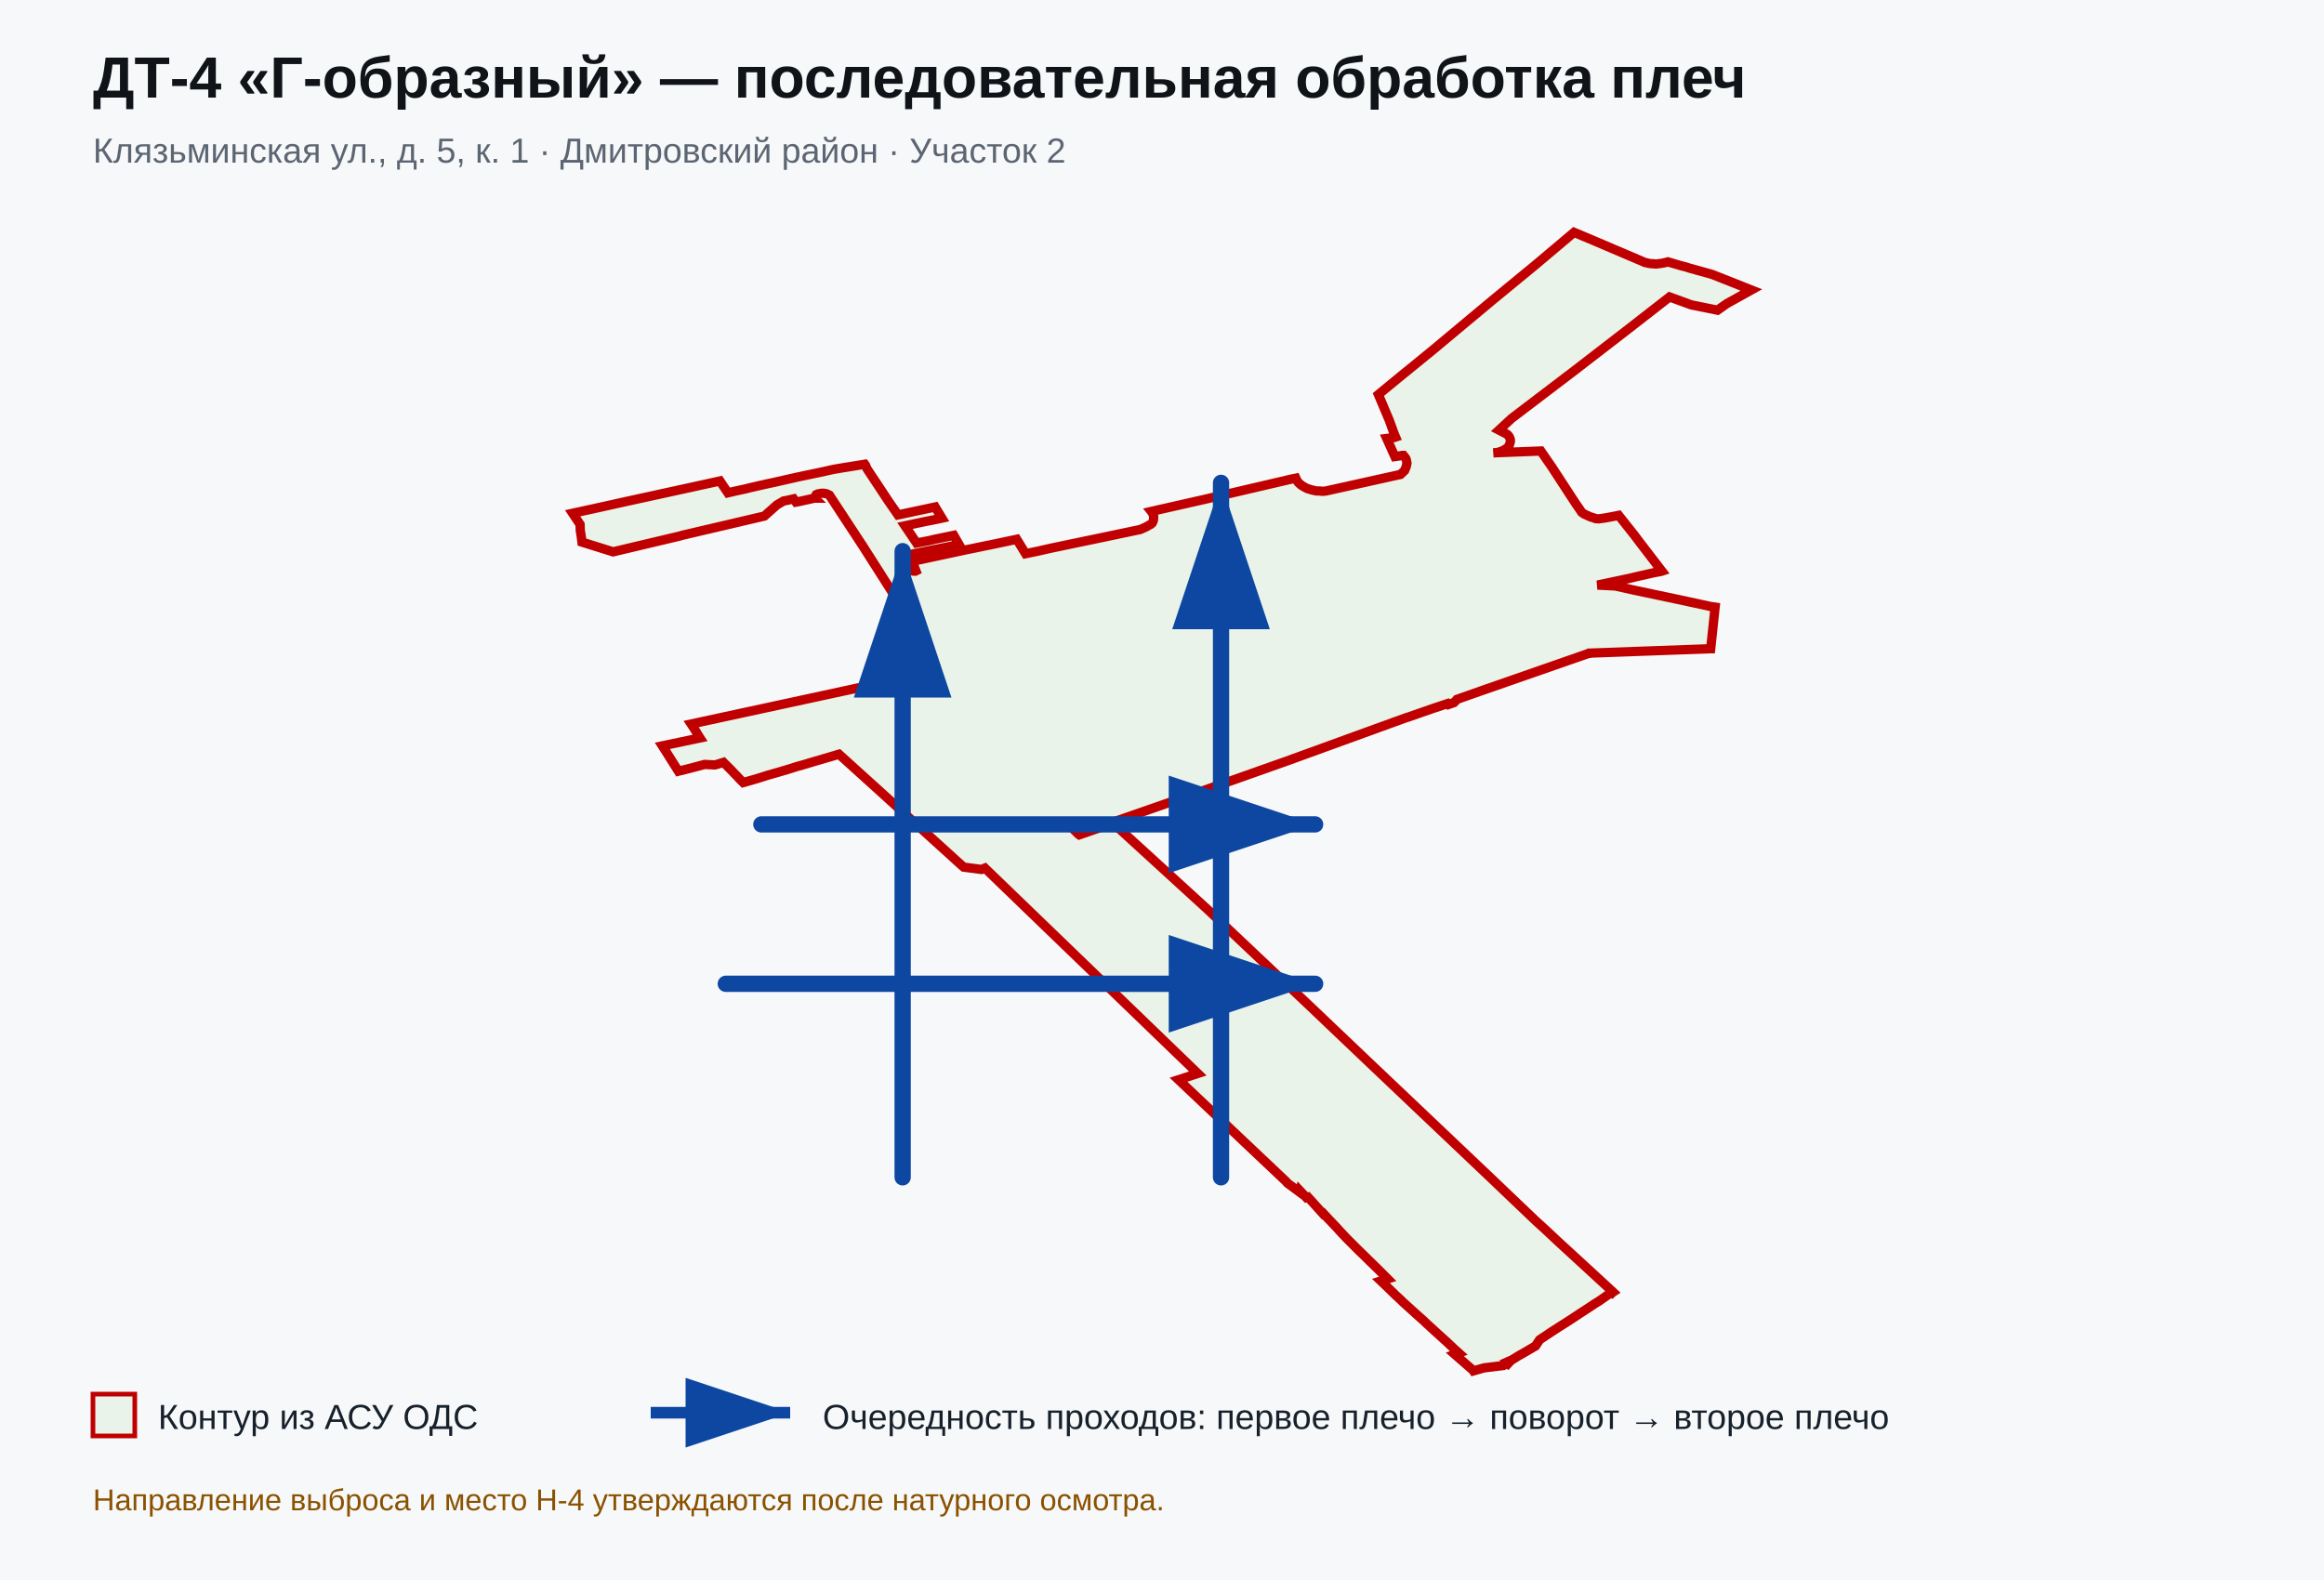
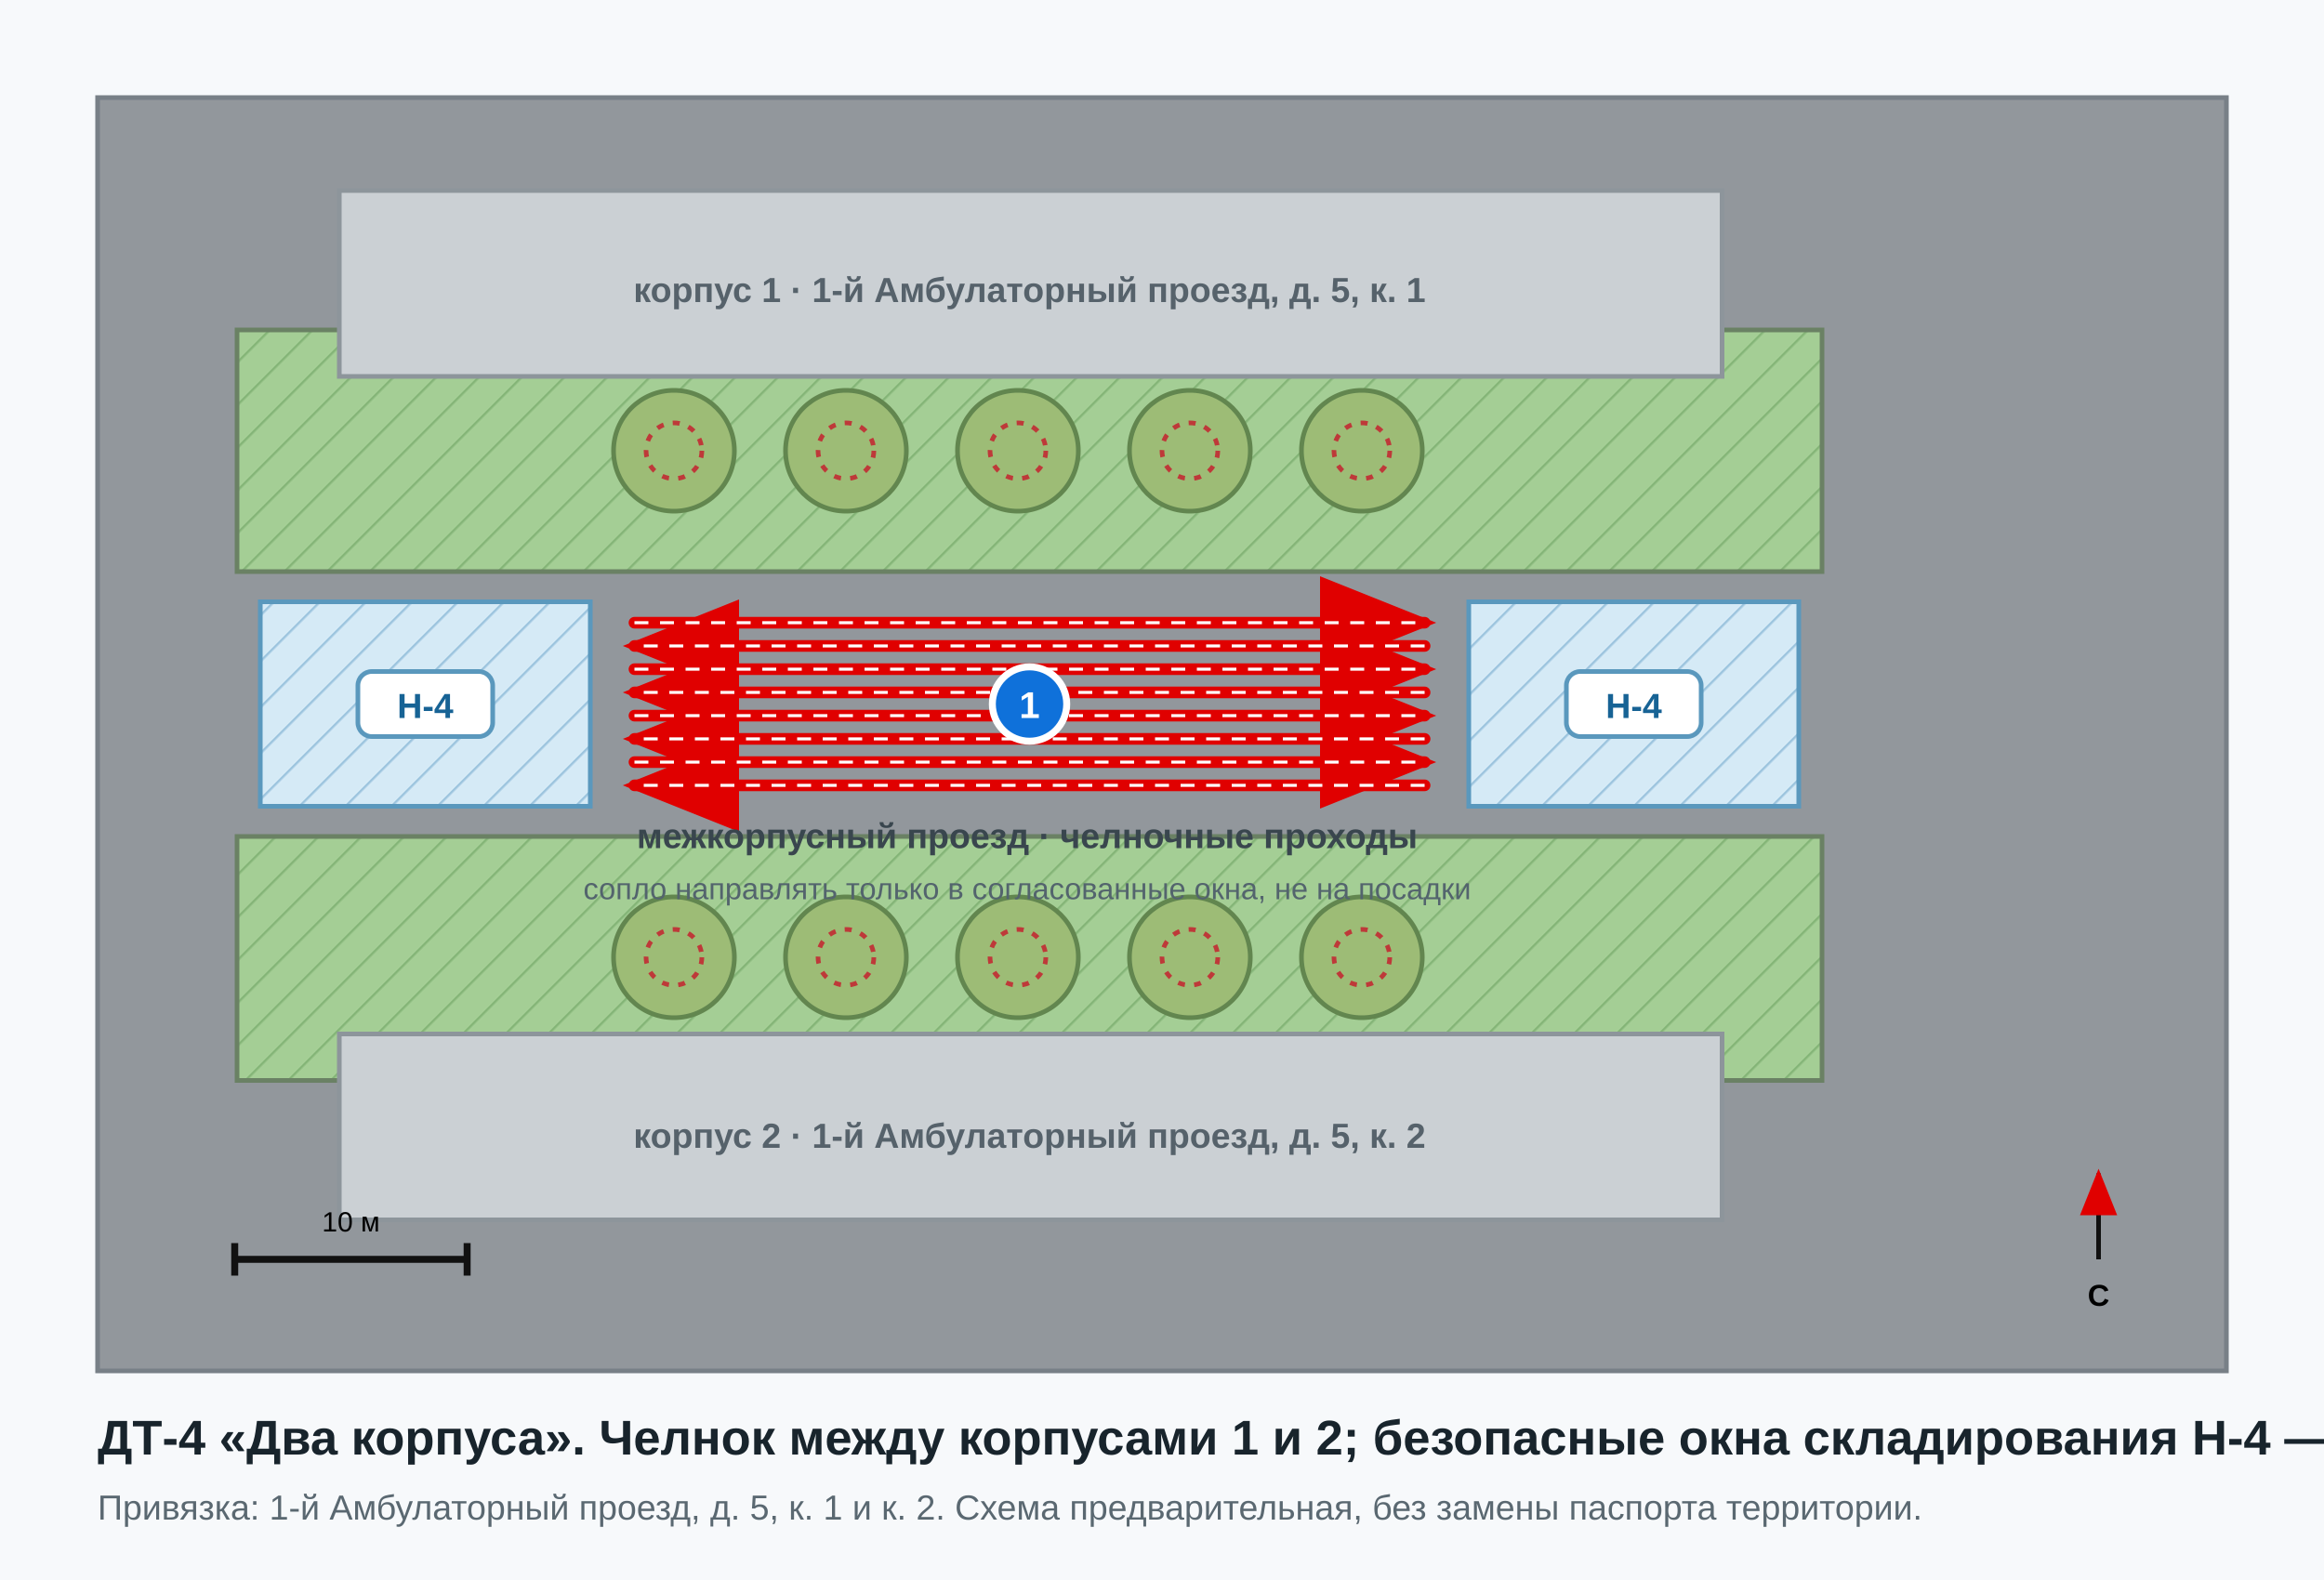
<svg xmlns="http://www.w3.org/2000/svg" width="1000" height="680" viewBox="0 0 1000 680">
  <defs>
-     <marker id="arrow" markerWidth="10" markerHeight="10" refX="9" refY="3" orient="auto">
-       <path d="M0,0 L0,6 L9,3 z" fill="#0d47a1" />
+     <marker id="redArrow" markerWidth="12" markerHeight="12" refX="9" refY="4" orient="auto">
+       <path d="M0 0 L0 8 L10 4z" fill="#e00000" />
    </marker>
+     <pattern id="snow" width="14" height="14" patternUnits="userSpaceOnUse" patternTransform="rotate(45)">
+       <rect width="14" height="14" fill="#d5eaf6" />
+       <path d="M0 0V14" stroke="#9fc6df" stroke-width="2" />
+     </pattern>
+     <pattern id="grass" width="13" height="13" patternUnits="userSpaceOnUse" patternTransform="rotate(45)">
+       <rect width="13" height="13" fill="#a4ce95" />
+       <path d="M0 0V13" stroke="#86b679" stroke-width="2" />
+     </pattern>
  </defs>
-   <rect width="1000" height="680" fill="#f7f8fa" />
-   <text x="40" y="42" font-family="Arial" font-size="25" font-weight="700" fill="#101418">ДТ-4 «Г-образный» — последовательная обработка плеч</text>
-   <text x="40" y="70" font-family="Arial" font-size="15" fill="#5c6672">Клязьминская ул., д. 5, к. 1 · Дмитровский район · Участок 2</text>
-   <polygon points="423.8,373.6 422.3,374.2 420.1,373.9 414.7,373.2 413.2,371.9 404.5,364.0 386.5,347.7 378.8,340.7 361.0,324.6 357.3,325.7 353.2,326.9 349.1,328.1 345.8,329.1 342.9,329.9 338.8,331.2 334.7,332.4 330.5,333.6 326.4,334.9 322.3,336.1 319.8,336.8 318.3,335.3 317.1,334.0 316.2,333.1 314.9,331.7 312.6,329.4 311.5,328.3 311.3,328.1 308.4,329.0 307.6,329.2 307.3,329.2 303.2,329.0 299.4,330.0 295.2,331.1 291.9,331.9 286.6,323.5 285.0,321.0 301.2,317.6 300.3,316.2 299.6,315.0 298.9,313.9 298.2,312.8 297.4,311.6 347.8,300.7 382.9,293.1 383.4,293.0 383.9,292.8 384.3,292.6 384.7,292.3 385.0,292.0 385.2,291.7 385.2,291.6 385.3,289.0 386.4,288.8 388.2,288.4 389.4,288.1 401.1,285.7 397.1,279.7 394.5,280.2 394.1,280.3 393.3,279.3 390.4,274.9 391.8,274.0 394.1,273.6 394.5,273.5 394.8,273.3 395.0,273.1 395.1,272.9 395.2,272.7 395.2,272.5 395.2,272.4 384.7,256.1 371.4,235.2 356.9,213.1 356.5,212.9 356.1,212.7 355.6,212.5 355.1,212.4 354.5,212.3 354.0,212.3 353.4,212.3 352.9,212.4 352.3,212.5 351.8,212.6 351.4,212.8 351.2,212.9 350.5,214.3 350.6,214.4 350.4,214.4 343.6,215.9 342.5,216.1 341.5,214.7 338.4,215.4 337.2,215.6 334.3,217.3 328.9,222.1 293.9,230.3 292.5,230.7 263.8,237.5 250.4,233.3 250.1,230.8 249.9,229.6 249.7,228.4 249.6,225.7 246.4,220.9 257.4,218.5 268.2,216.1 297.5,209.7 309.8,207.0 313.2,212.1 316.2,211.4 320.8,210.4 323.2,209.8 329.8,208.3 333.1,207.6 343.7,205.2 352.8,203.3 358.7,202.0 362.2,201.4 372.1,199.8 372.4,200.2 373.1,201.8 379.4,211.3 382.1,215.4 386.4,221.6 402.4,218.2 405.3,223.0 402.0,223.7 397.9,224.5 397.5,224.6 397.0,224.7 395.5,225.0 389.4,226.3 394.4,233.7 399.6,232.7 400.0,232.6 400.5,232.5 402.1,232.1 407.0,231.1 410.4,230.4 412.7,234.4 391.4,238.7 391.0,238.9 390.6,239.1 390.2,239.3 390.0,239.6 389.8,239.8 389.6,240.1 389.5,241.9 391.3,245.1 391.6,245.3 391.8,245.5 392.2,245.6 392.6,245.7 393.0,245.8 393.4,245.8 393.9,245.8 394.1,245.7 392.5,241.6 416.3,236.5 419.3,235.9 423.1,235.1 426.1,234.5 437.5,232.1 441.3,238.3 446.6,237.2 451.9,236.0 456.2,235.1 466.7,232.9 470.1,232.2 490.6,227.9 492.0,227.3 493.3,226.7 494.3,226.1 495.1,225.7 495.8,225.1 496.1,224.5 496.3,223.9 496.4,223.1 496.4,222.2 496.1,221.3 496.1,221.1 495.8,220.6 495.4,220.1 518.8,214.8 555.6,206.2 557.6,205.8 558.1,206.9 558.4,207.3 558.7,207.7 559.1,208.1 559.2,208.2 559.5,208.4 559.9,208.8 560.4,209.1 560.9,209.4 561.4,209.7 562.0,210.0 562.6,210.3 563.3,210.5 563.9,210.7 564.6,210.9 565.2,211.0 565.9,211.2 566.6,211.3 567.8,211.3 568.5,211.4 569.0,211.4 569.7,211.4 570.6,211.3 601.2,204.5 602.6,204.2 604.4,202.5 605.1,200.8 605.2,200.3 605.3,199.8 605.4,199.3 605.3,198.8 605.2,198.3 605.1,197.8 604.9,197.3 604.6,196.9 604.3,196.5 603.9,196.0 603.3,196.0 603.0,196.1 600.2,196.5 596.7,188.7 599.9,188.3 600.5,188.1 599.9,186.7 597.8,180.9 593.1,169.8 603.8,161.0 605.8,159.4 616.7,150.5 642.1,129.3 660.7,114.0 677.3,100.0 686.1,103.7 695.7,107.8 707.9,113.0 708.6,113.1 709.2,113.3 709.9,113.4 710.6,113.5 711.4,113.5 712.1,113.6 712.9,113.6 713.6,113.5 714.4,113.4 715.1,113.3 715.8,113.2 716.4,113.0 717.1,112.9 717.7,112.7 723.1,114.3 725.1,114.8 727.0,115.4 736.7,118.1 745.8,121.7 753.6,124.8 743.0,130.7 739.0,133.5 727.7,131.2 718.4,127.8 700.8,141.5 678.0,159.1 650.4,180.1 645.0,185.1 648.3,186.8 648.8,187.2 649.3,187.8 649.7,188.6 649.9,189.3 649.9,190.0 649.7,190.8 649.4,191.7 648.8,192.6 647.9,193.2 647.1,193.7 646.3,194.1 645.4,194.4 644.5,194.7 643.5,194.8 642.6,194.9 663.0,194.1 667.9,201.2 668.8,202.6 677.8,216.4 679.8,219.3 680.6,220.5 681.6,221.2 684.2,222.4 685.8,222.9 686.6,223.2 687.9,223.3 690.8,222.9 694.5,222.2 696.5,221.8 703.4,230.5 705.5,233.3 715.1,245.8 714.8,245.9 711.6,246.5 704.5,248.1 701.1,248.9 687.4,251.8 695.1,252.2 702.7,253.9 722.1,258.0 736.0,261.0 738.0,261.3 736.1,279.2 735.9,279.2 683.8,281.1 683.7,281.2 683.6,281.2 644.3,294.9 637.4,297.3 626.9,301.0 626.5,301.5 625.6,302.4 623.3,303.2 623.1,303.0 622.9,302.8 616.3,305.0 606.0,308.6 605.0,308.9 589.3,314.6 553.8,327.5 512.0,342.3 475.2,355.1 463.9,358.9 464.1,359.1 464.4,359.3 478.3,354.5 478.7,354.4 479.0,354.3 519.7,391.5 563.2,432.6 588.2,456.4 641.3,506.8 660.8,525.4 665.2,529.4 668.7,532.7 670.2,534.1 681.3,544.3 692.5,554.6 694.1,556.1 693.8,556.3 693.7,556.4 693.6,556.5 693.3,556.3 691.0,557.9 688.3,559.8 686.2,561.1 683.2,563.1 680.1,565.1 677.1,567.1 674.0,569.1 671.0,571.0 667.9,573.0 664.9,575.0 662.5,576.6 660.7,579.3 655.2,582.5 653.1,583.7 650.7,585.2 649.8,585.6 650.0,585.7 648.7,587.1 648.0,586.7 646.8,587.7 638.6,588.7 634.0,590.0 633.8,589.7 633.1,589.1 626.0,582.9 627.7,582.3 625.7,580.5 622.2,577.2 621.4,576.5 617.0,572.5 613.4,569.2 612.7,568.5 609.1,565.3 604.7,561.3 603.9,560.6 602.9,559.6 600.4,557.3 599.7,556.6 596.3,553.3 594.2,551.3 597.1,550.4 596.7,550.0 596.0,549.3 592.6,545.9 588.4,541.8 587.7,541.1 584.4,537.9 584.3,537.8 583.6,537.1 580.2,533.7 579.7,533.2 579.5,533.0 576.3,529.6 575.7,528.9 572.5,525.5 571.8,524.8 569.5,522.3 569.3,522.4 562.8,515.2 562.4,515.3 562.1,515.4 559.2,512.3 559.0,512.9 554.0,509.2 553.3,508.4 507.1,464.7 515.4,462.0 423.9,373.7 423.8,373.6" fill="#e9f3e9" stroke="#c00000" stroke-width="4" />
-   <g stroke="#0d47a1" stroke-width="7" stroke-linecap="round">
-     <line x1="312.3" y1="423.4" x2="565.9" y2="423.4" marker-end="url(#arrow)" />
-     <line x1="327.6" y1="354.8" x2="565.9" y2="354.8" marker-end="url(#arrow)" />
-     <line x1="525.4" y1="506.7" x2="525.4" y2="207.8" marker-end="url(#arrow)" />
-     <line x1="388.4" y1="506.7" x2="388.4" y2="237.2" marker-end="url(#arrow)" />
+   <rect width="1000" height="680" fill="#f7f9fb" />
+   <rect x="42" y="42" width="916" height="548" fill="#92979c" stroke="#788087" stroke-width="2" />
+   <rect x="102" y="142" width="682" height="104" fill="url(#grass)" stroke="#6a8164" stroke-width="2" />
+   <rect x="102" y="360" width="682" height="105" fill="url(#grass)" stroke="#6a8164" stroke-width="2" />
+   <rect x="146" y="82" width="595" height="80" fill="#cbd0d4" stroke="#8d959b" stroke-width="2" />
+   <rect x="146" y="445" width="595" height="80" fill="#cbd0d4" stroke="#8d959b" stroke-width="2" />
+   <text x="443" y="130" text-anchor="middle" font-family="Arial" font-size="15" font-weight="700" fill="#56626b">корпус 1 · 1-й Амбулаторный проезд, д. 5, к. 1</text>
+   <text x="443" y="494" text-anchor="middle" font-family="Arial" font-size="15" font-weight="700" fill="#56626b">корпус 2 · 1-й Амбулаторный проезд, д. 5, к. 2</text>
+   <rect x="112" y="259" width="142" height="88" fill="url(#snow)" stroke="#5a98bd" stroke-width="2" />
+   <rect x="632" y="259" width="142" height="88" fill="url(#snow)" stroke="#5a98bd" stroke-width="2" />
+   <rect x="154" y="289" width="58" height="28" rx="6" fill="#fff" stroke="#5a98bd" stroke-width="2" />
+   <text x="183" y="309" text-anchor="middle" font-family="Arial" font-size="15" font-weight="700" fill="#176395">Н-4</text>
+   <rect x="674" y="289" width="58" height="28" rx="6" fill="#fff" stroke="#5a98bd" stroke-width="2" />
+   <text x="703" y="309" text-anchor="middle" font-family="Arial" font-size="15" font-weight="700" fill="#176395">Н-4</text>
+   <g fill="#9dbc76" stroke="#62864f" stroke-width="2">
+     <circle cx="290" cy="194" r="26" />
+     <circle cx="364" cy="194" r="26" />
+     <circle cx="438" cy="194" r="26" />
+     <circle cx="512" cy="194" r="26" />
+     <circle cx="586" cy="194" r="26" />
+     <circle cx="290" cy="412" r="26" />
+     <circle cx="364" cy="412" r="26" />
+     <circle cx="438" cy="412" r="26" />
+     <circle cx="512" cy="412" r="26" />
+     <circle cx="586" cy="412" r="26" />
  </g>
-   <g font-family="Arial" font-size="15" fill="#17212b">
-     <rect x="40" y="600" width="18" height="18" fill="#e9f3e9" stroke="#c00000" stroke-width="2" />
-     <text x="68" y="615">Контур из АСУ ОДС</text>
-     <line x1="280" y1="608" x2="340" y2="608" stroke="#0d47a1" stroke-width="5" marker-end="url(#arrow)" />
-     <text x="354" y="615">Очередность проходов: первое плечо → поворот → второе плечо</text>
-     <text x="40" y="650" font-size="13" fill="#8a5200">Направление выброса и место Н-4 утверждаются после натурного осмотра.</text>
+   <g fill="none" stroke="#be3939" stroke-width="2" stroke-dasharray="3 4">
+     <circle cx="290" cy="194" r="12" />
+     <circle cx="364" cy="194" r="12" />
+     <circle cx="438" cy="194" r="12" />
+     <circle cx="512" cy="194" r="12" />
+     <circle cx="586" cy="194" r="12" />
+     <circle cx="290" cy="412" r="12" />
+     <circle cx="364" cy="412" r="12" />
+     <circle cx="438" cy="412" r="12" />
+     <circle cx="512" cy="412" r="12" />
+     <circle cx="586" cy="412" r="12" />
  </g>
+   <g fill="none" stroke="#e00000" stroke-width="5" stroke-linecap="round">
+     <path d="M273 268 H613" marker-end="url(#redArrow)" />
+     <path d="M613 278 H273" marker-end="url(#redArrow)" />
+     <path d="M273 288 H613" marker-end="url(#redArrow)" />
+     <path d="M613 298 H273" marker-end="url(#redArrow)" />
+     <path d="M273 308 H613" marker-end="url(#redArrow)" />
+     <path d="M613 318 H273" marker-end="url(#redArrow)" />
+     <path d="M273 328 H613" marker-end="url(#redArrow)" />
+     <path d="M613 338 H273" marker-end="url(#redArrow)" />
+   </g>
+   <g stroke="#fff" stroke-width="1.3" stroke-dasharray="6 5">
+     <path d="M273 268H613" />
+     <path d="M613 278H273" />
+     <path d="M273 288H613" />
+     <path d="M613 298H273" />
+     <path d="M273 308H613" />
+     <path d="M613 318H273" />
+     <path d="M273 328H613" />
+     <path d="M613 338H273" />
+   </g>
+   <circle cx="443" cy="303" r="16" fill="#0f71da" stroke="#fff" stroke-width="3" />
+   <text x="443" y="309" text-anchor="middle" font-family="Arial" font-size="16" font-weight="700" fill="#fff">1</text>
+   <text x="442" y="365" text-anchor="middle" font-family="Arial" font-size="15" font-weight="700" fill="#39464e">межкорпусный проезд · челночные проходы</text>
+   <text x="442" y="387" text-anchor="middle" font-family="Arial" font-size="13" fill="#53646d">сопло направлять только в согласованные окна, не на посадки</text>
+   <path d="M101 542H201M101 535V549M201 535V549" stroke="#111" stroke-width="3" />
+   <text x="151" y="530" text-anchor="middle" font-family="Arial" font-size="12">10 м</text>
+   <path d="M903 542V505" stroke="#111" stroke-width="2" marker-end="url(#redArrow)" />
+   <text x="903" y="562" text-anchor="middle" font-family="Arial" font-size="13" font-weight="700">С</text>
+   <text x="42" y="626" font-family="Arial" font-size="21" font-weight="700" fill="#18242c">ДТ-4 «Два корпуса». Челнок между корпусами 1 и 2; безопасные окна складирования Н-4 — только после осмотра.</text>
+   <text x="42" y="654" font-family="Arial" font-size="15" fill="#5a6871">Привязка: 1-й Амбулаторный проезд, д. 5, к. 1 и к. 2. Схема предварительная, без замены паспорта территории.</text>
</svg>
